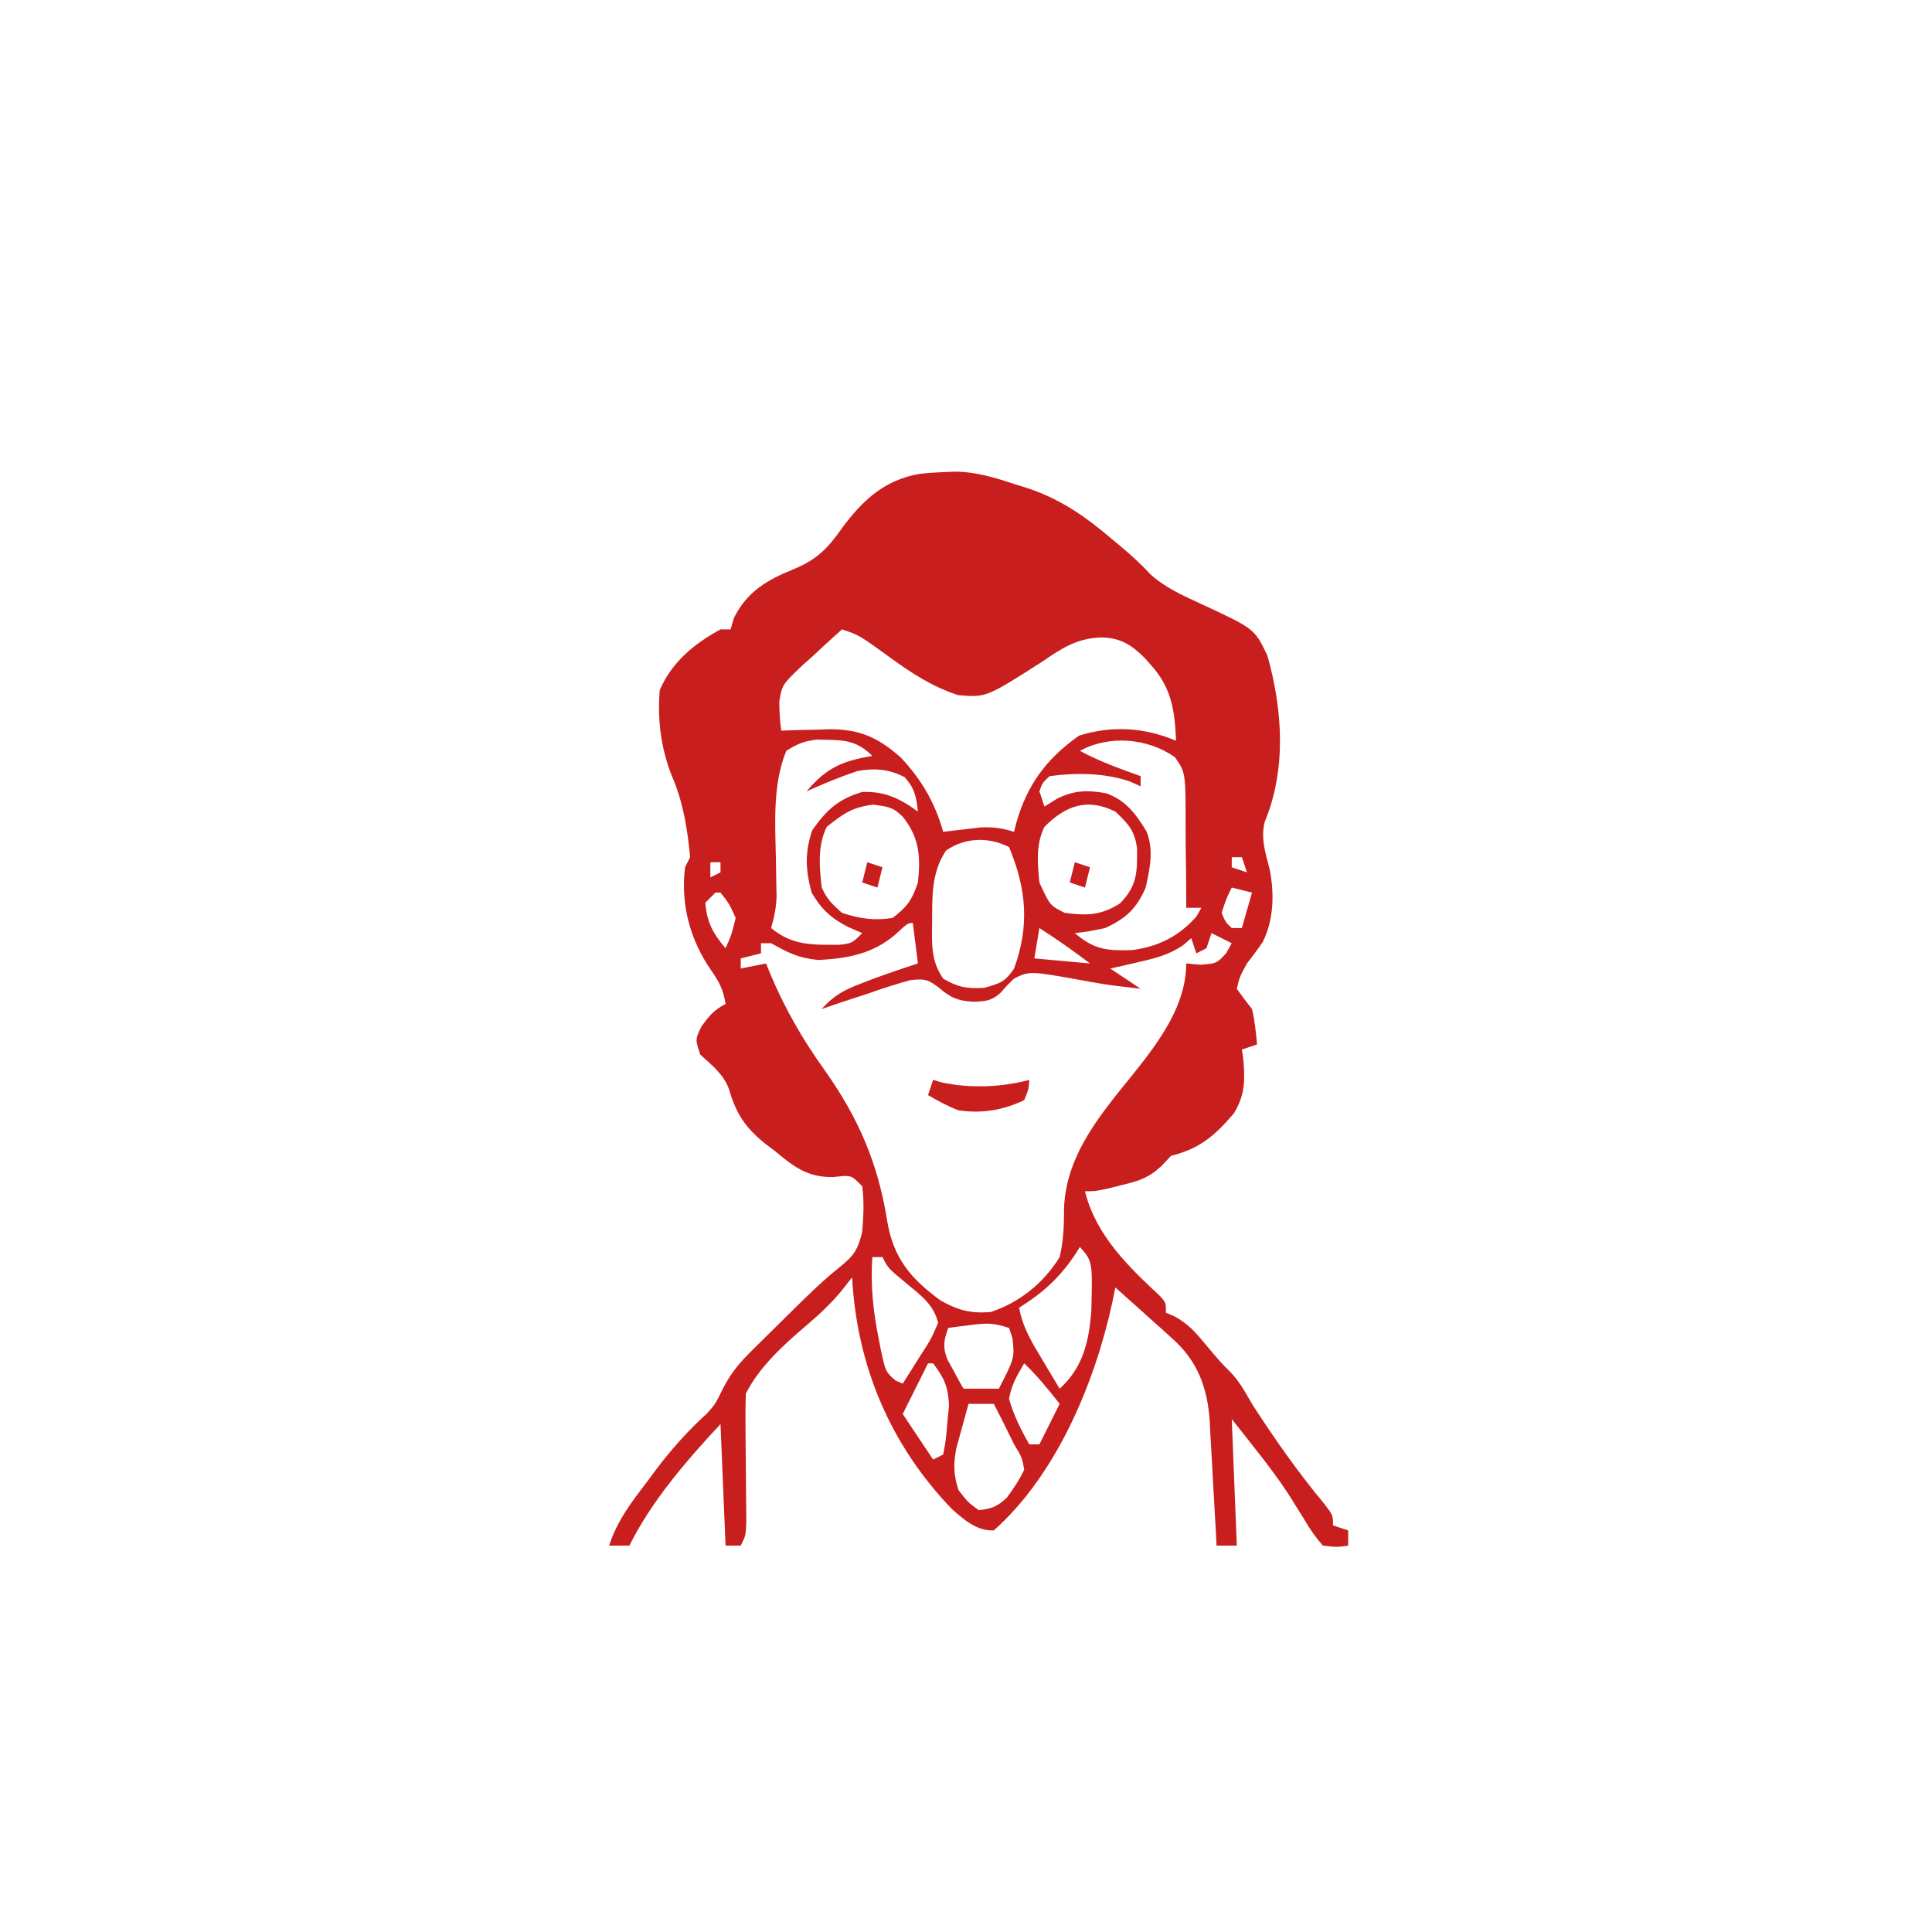
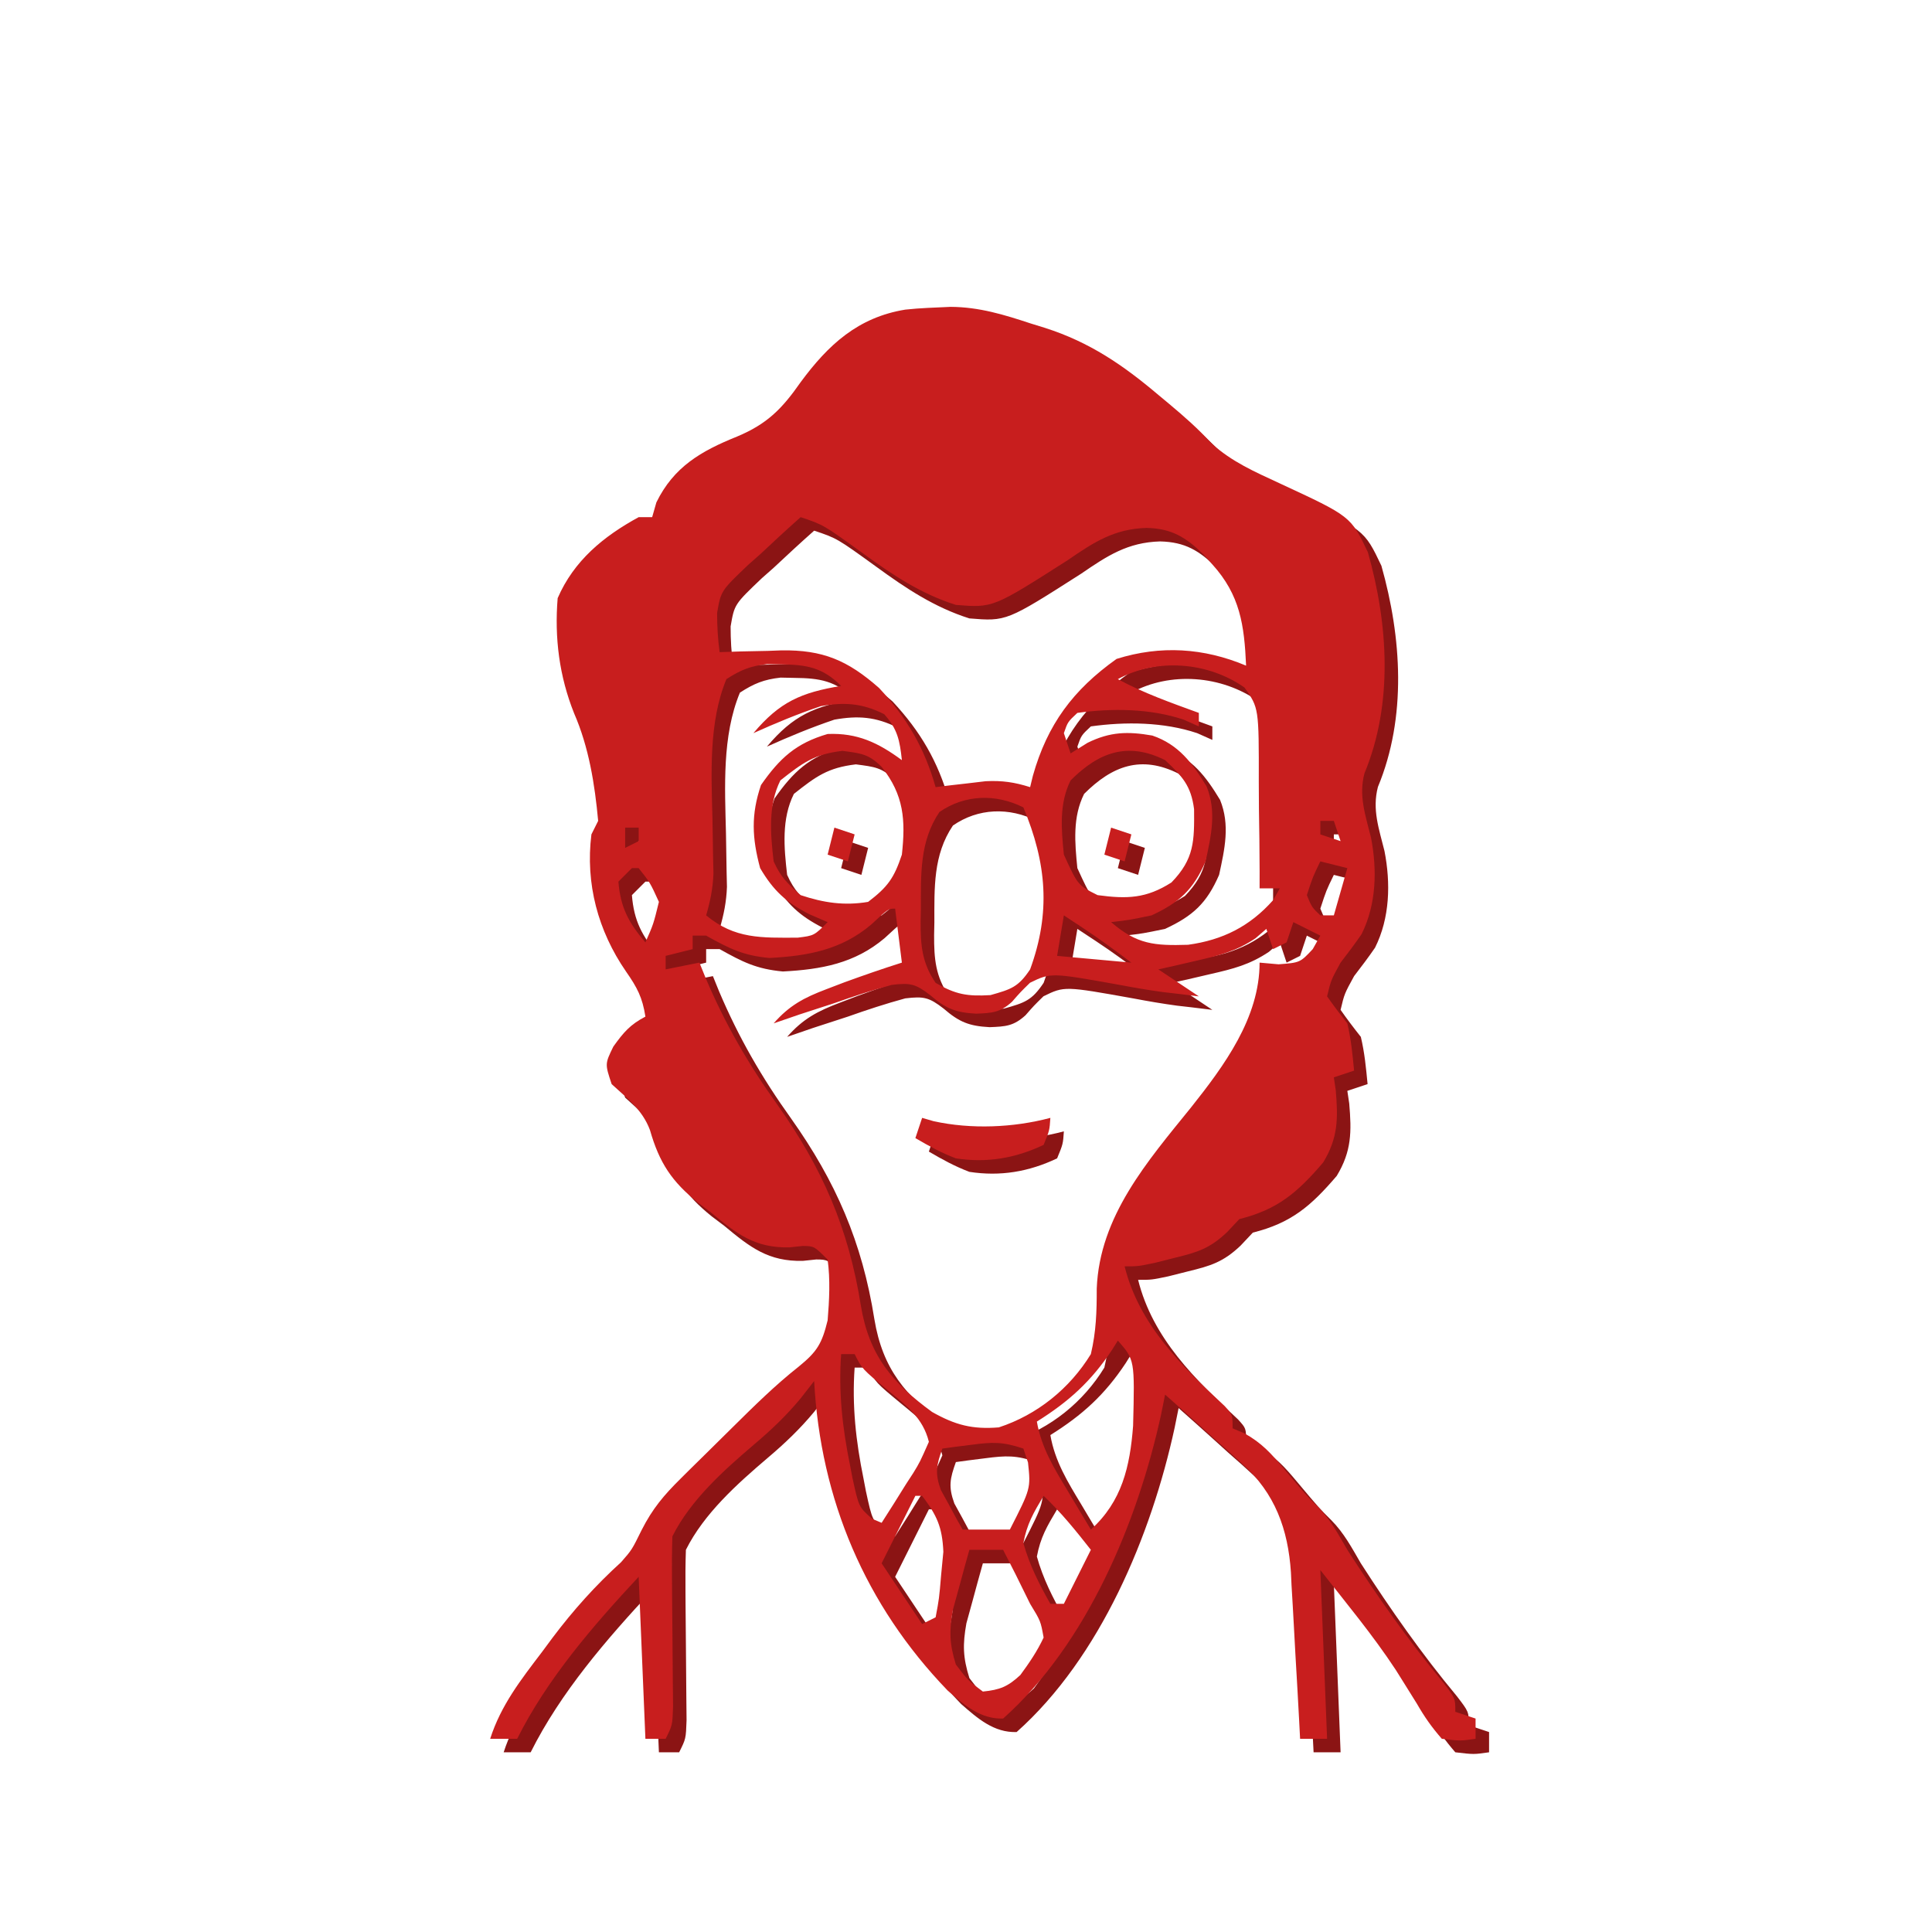
<svg xmlns="http://www.w3.org/2000/svg" version="1.1" width="229" height="229" viewBox="0 0 229 229">
-   <g transform="translate(45.8,45.8) scale(0.6)">
+   <g transform="translate(22.9,22.9) scale(0.8)">
+     <g transform="translate(2,2)">
+       <path d="M0 0 C4.23 0.019 7.924 1.157 11.914 2.473 C12.259 2.579 12.259 2.579 14.004 3.119 C20.643 5.246 25.577 8.633 30.852 13.098 C31.368 13.528 31.884 13.957 32.416 14.4 C34.637 16.265 36.71 18.072 38.66 20.227 C41.682 22.971 45.108 24.453 48.789 26.16 C59.302 31.036 59.302 31.036 61.836 36.359 C64.841 46.995 65.61 58.802 61.32 69.129 C60.448 72.465 61.473 75.328 62.289 78.609 C63.223 83.373 63.101 88.541 60.895 92.945 C59.91 94.386 58.852 95.776 57.789 97.16 C56.352 99.785 56.352 99.785 55.789 102.16 C56.745 103.526 57.753 104.855 58.789 106.16 C59.347 108.503 59.558 110.753 59.789 113.16 C59.294 113.325 59.294 113.325 56.789 114.16 C56.882 114.778 56.975 115.395 57.07 116.031 C57.427 120.219 57.435 123.092 55.219 126.758 C51.383 131.243 48.463 133.742 42.789 135.16 C42.489 135.479 42.489 135.479 40.969 137.094 C38.409 139.521 36.565 140.085 33.164 140.91 C32.202 141.153 31.241 141.395 30.25 141.645 C27.789 142.16 27.789 142.16 25.789 142.16 C27.96 150.843 34.225 156.91 40.602 162.848 C41.789 164.16 41.789 164.16 41.789 166.16 C42.376 166.409 42.962 166.658 43.566 166.914 C46.1 168.334 47.499 169.872 49.352 172.098 C52.623 175.996 52.623 175.996 54.414 177.77 C56.299 179.675 57.443 181.846 58.789 184.16 C63.159 190.959 67.867 197.663 73.039 203.875 C74.789 206.16 74.789 206.16 74.789 208.16 C75.779 208.49 76.769 208.82 77.789 209.16 C77.789 210.15 77.789 211.14 77.789 212.16 C75.52 212.484 75.52 212.484 72.789 212.16 C71.271 210.416 70.239 208.945 69.102 206.973 C68.425 205.877 67.744 204.785 67.059 203.695 C66.879 203.408 66.879 203.408 65.967 201.954 C62.578 196.795 58.587 192.013 54.789 187.16 C55.119 195.41 55.449 203.66 55.789 212.16 C54.469 212.16 53.149 212.16 51.789 212.16 C51.744 211.288 51.699 210.416 51.653 209.517 C51.482 206.253 51.293 202.99 51.099 199.727 C51.018 198.32 50.942 196.913 50.87 195.506 C50.765 193.472 50.644 191.439 50.52 189.406 C50.491 188.786 50.463 188.166 50.434 187.527 C50.008 181.107 48.086 175.786 43.215 171.414 C42.548 170.805 41.881 170.196 41.193 169.568 C40.503 168.959 39.813 168.35 39.102 167.723 C38.4 167.087 37.698 166.45 36.975 165.795 C35.255 164.239 33.527 162.695 31.789 161.16 C31.593 162.13 31.397 163.099 31.195 164.098 C27.748 179.972 20.206 198.109 7.789 209.16 C4.433 209.272 2.02 207.152 -0.434 205.004 C-12.638 192.344 -19.258 176.734 -20.211 159.16 C-20.871 160.006 -21.531 160.851 -22.211 161.723 C-24.32 164.266 -26.565 166.402 -29.086 168.535 C-33.61 172.39 -38.521 176.78 -41.211 182.16 C-41.284 184.242 -41.294 186.327 -41.273 188.41 C-41.27 189.024 -41.266 189.638 -41.262 190.271 C-41.25 192.234 -41.231 194.197 -41.211 196.16 C-41.184 198.743 -41.164 201.327 -41.148 203.91 C-41.137 205.06 -41.125 206.21 -41.113 207.395 C-41.211 210.16 -41.211 210.16 -42.211 212.16 C-43.201 212.16 -44.191 212.16 -45.211 212.16 C-45.376 208.2 -45.376 208.2 -46.211 188.16 C-52.932 195.37 -59.769 203.276 -64.211 212.16 C-65.531 212.16 -66.851 212.16 -68.211 212.16 C-66.607 207.163 -63.658 203.41 -60.523 199.285 C-60.019 198.603 -59.514 197.921 -58.994 197.219 C-55.89 193.098 -52.634 189.462 -48.813 185.992 C-47.211 184.16 -47.211 184.16 -45.772 181.237 C-44.153 178.046 -42.473 176.062 -39.938 173.559 C-39.532 173.155 -39.126 172.751 -38.708 172.335 C-37.856 171.49 -37.001 170.648 -36.142 169.81 C-34.839 168.538 -33.548 167.257 -32.258 165.973 C-29.105 162.854 -25.994 159.779 -22.509 157.026 C-19.754 154.789 -19.052 153.599 -18.211 150.16 C-17.964 147.138 -17.809 144.17 -18.211 141.16 C-20.211 139.16 -20.211 139.16 -21.899 139.141 C-22.552 139.209 -23.206 139.277 -23.879 139.348 C-28.992 139.468 -31.706 137.336 -35.523 134.16 C-36.13 133.703 -36.736 133.245 -37.361 132.773 C-41.301 129.61 -43.142 126.837 -44.533 121.974 C-45.663 118.95 -47.865 117.321 -50.211 115.16 C-51.211 112.16 -51.211 112.16 -49.961 109.598 C-48.437 107.475 -47.48 106.349 -45.211 105.16 C-45.646 102.334 -46.421 100.86 -48.086 98.473 C-52.239 92.455 -54.119 85.44 -53.211 78.16 C-53.046 77.83 -53.046 77.83 -52.211 76.16 C-52.715 70.704 -53.581 65.266 -55.773 60.223 C-57.97 54.743 -58.695 49.032 -58.211 43.16 C-55.805 37.603 -51.431 34.008 -46.211 31.16 C-45.551 31.16 -44.891 31.16 -44.211 31.16 C-44.108 30.799 -44.108 30.799 -43.586 28.973 C-41.009 23.702 -36.978 21.372 -31.648 19.223 C-27.156 17.349 -24.955 15.091 -22.211 11.16 C-18.127 5.623 -13.727 1.558 -6.711 0.41 C-4.481 0.16 -2.242 0.112 0 0 Z M-22.211 31.16 C-24.244 32.959 -26.23 34.804 -28.211 36.66 C-28.783 37.165 -29.356 37.671 -29.945 38.191 C-34.026 42.077 -34.026 42.077 -34.586 45.352 C-34.586 47.325 -34.482 49.206 -34.211 51.16 C-33.198 51.125 -32.185 51.091 -31.141 51.055 C-29.789 51.027 -28.438 50.999 -27.086 50.973 C-26.421 50.948 -25.756 50.922 -25.07 50.896 C-18.93 50.806 -15.266 52.35 -10.586 56.473 C-6.453 60.911 -3.875 65.336 -2.211 71.16 C-1.535 71.076 -0.86 70.993 -0.164 70.906 C0.728 70.804 1.62 70.703 2.539 70.598 C2.98 70.545 2.98 70.545 5.211 70.281 C7.673 70.166 9.454 70.424 11.789 71.16 C11.857 70.882 11.857 70.882 12.199 69.473 C14.345 61.867 18.161 56.74 24.602 52.16 C31.12 50.115 37.524 50.522 43.789 53.16 C43.521 47.137 42.904 42.709 38.789 38.16 C38.572 37.917 38.572 37.917 37.473 36.684 C34.847 34.122 32.765 32.84 29.051 32.754 C24.248 32.887 21.224 34.878 17.352 37.535 C6.284 44.605 6.284 44.605 0.789 44.16 C-4.373 42.528 -8.624 39.699 -12.961 36.535 C-18.84 32.284 -18.84 32.284 -22.211 31.16 Z M-33.211 55.16 C-35.872 61.605 -35.435 69.189 -35.273 76.035 C-35.239 77.866 -35.209 79.697 -35.184 81.527 C-35.166 82.323 -35.148 83.118 -35.129 83.937 C-35.211 86.151 -35.593 88.038 -36.211 90.16 C-31.962 93.677 -28.024 93.483 -22.637 93.461 C-20.211 93.16 -20.211 93.16 -18.211 91.16 C-18.665 90.964 -18.665 90.964 -20.961 89.973 C-24.34 88.239 -26.252 86.497 -28.211 83.16 C-29.417 78.693 -29.581 75.25 -28.086 70.848 C-25.313 66.873 -22.906 64.654 -18.211 63.285 C-13.797 63.101 -10.716 64.578 -7.211 67.16 C-7.528 64.228 -7.843 62.57 -9.836 60.348 C-13.078 58.727 -15.708 58.536 -19.211 59.16 C-22.63 60.313 -25.923 61.678 -29.211 63.16 C-25.31 58.528 -22.148 57.147 -16.211 56.16 C-18.981 53.39 -21.379 53.009 -25.148 52.973 C-25.817 52.958 -26.486 52.944 -27.176 52.93 C-29.658 53.211 -31.11 53.799 -33.211 55.16 Z M24.789 55.16 C28.629 57.24 32.696 58.67 36.789 60.16 C36.789 60.82 36.789 61.48 36.789 62.16 C36.418 61.995 36.418 61.995 34.539 61.16 C29.576 59.502 23.933 59.444 18.789 60.16 C17.367 61.492 17.367 61.492 16.789 63.16 C17.119 64.15 17.449 65.14 17.789 66.16 C18.202 65.902 18.202 65.902 20.289 64.598 C23.636 62.944 26.247 62.881 29.895 63.516 C33.771 64.834 35.84 67.593 37.934 71.051 C39.44 74.765 38.618 78.329 37.789 82.16 C35.967 86.351 33.921 88.238 29.789 90.16 C26.477 90.848 26.477 90.848 23.789 91.16 C27.628 94.48 30.245 94.669 35.184 94.516 C40.33 93.813 44.345 91.785 47.789 87.91 C48.119 87.333 48.449 86.755 48.789 86.16 C47.799 86.16 46.809 86.16 45.789 86.16 C45.79 85.333 45.791 84.506 45.792 83.653 C45.783 80.573 45.746 77.496 45.691 74.417 C45.673 73.086 45.666 71.756 45.669 70.425 C45.685 59.434 45.685 59.434 43.556 56.408 C38.153 52.598 30.546 52.003 24.789 55.16 Z M-25.211 70.16 C-27.061 73.86 -26.681 78.122 -26.211 82.16 C-25.145 84.504 -24.194 85.404 -22.211 87.16 C-18.812 88.293 -15.745 88.756 -12.211 88.16 C-9.304 85.942 -8.371 84.641 -7.211 81.16 C-6.654 76.038 -6.898 72.332 -10.211 68.16 C-12.141 66.23 -13.264 66.153 -16.023 65.785 C-20.193 66.276 -21.935 67.57 -25.211 70.16 Z M17.789 70.16 C16.067 73.604 16.411 77.387 16.789 81.16 C18.87 85.701 18.87 85.701 21.789 87.16 C26.127 87.744 28.981 87.676 32.727 85.285 C36.132 81.776 36.12 79.142 36.082 74.422 C35.628 70.92 34.332 69.553 31.789 67.16 C26.22 64.376 21.943 66.006 17.789 70.16 Z M-1.648 74.848 C-4.595 79.209 -4.393 84.102 -4.398 89.223 C-4.411 89.834 -4.423 90.446 -4.436 91.076 C-4.447 94.607 -4.229 97.213 -2.211 100.16 C0.747 101.885 2.484 102.178 5.914 101.973 C8.987 101.104 10.039 100.785 11.789 98.16 C14.869 89.731 14.244 82.432 10.789 74.16 C6.682 72.107 2.096 72.255 -1.648 74.848 Z M54.789 76.16 C54.789 76.82 54.789 77.48 54.789 78.16 C55.779 78.49 56.769 78.82 57.789 79.16 C57.459 78.17 57.129 77.18 56.789 76.16 C56.129 76.16 55.469 76.16 54.789 76.16 Z M-48.211 77.16 C-48.211 78.15 -48.211 79.14 -48.211 80.16 C-47.551 79.83 -46.891 79.5 -46.211 79.16 C-46.211 78.5 -46.211 77.84 -46.211 77.16 C-46.871 77.16 -47.531 77.16 -48.211 77.16 Z M54.789 82.16 C53.664 84.473 53.664 84.473 52.789 87.16 C53.539 88.973 53.539 88.973 54.789 90.16 C55.449 90.16 56.109 90.16 56.789 90.16 C57.449 87.85 58.109 85.54 58.789 83.16 C57.469 82.83 56.149 82.5 54.789 82.16 Z M-47.211 83.16 C-47.871 83.82 -48.531 84.48 -49.211 85.16 C-48.908 89.002 -47.686 91.254 -45.211 94.16 C-44.023 91.473 -44.023 91.473 -43.211 88.16 C-44.523 85.285 -44.523 85.285 -46.211 83.16 C-46.541 83.16 -46.871 83.16 -47.211 83.16 Z M16.789 90.16 C16.459 92.14 16.129 94.12 15.789 96.16 C19.419 96.49 23.049 96.82 26.789 97.16 C24.381 95.354 22.04 93.621 19.539 91.973 C18.632 91.375 17.724 90.776 16.789 90.16 Z M-11.773 91.535 C-16.209 95.281 -21.144 96.171 -26.836 96.473 C-30.77 96.108 -32.8 95.064 -36.211 93.16 C-36.871 93.16 -37.531 93.16 -38.211 93.16 C-38.211 93.82 -38.211 94.48 -38.211 95.16 C-39.531 95.49 -40.851 95.82 -42.211 96.16 C-42.211 96.82 -42.211 97.48 -42.211 98.16 C-40.561 97.83 -38.911 97.5 -37.211 97.16 C-36.905 97.913 -36.6 98.666 -36.285 99.441 C-33.394 106.251 -29.96 112.206 -25.648 118.223 C-18.989 127.619 -15.095 136.564 -13.285 147.998 C-12.063 155.372 -8.638 159.424 -2.73 163.738 C0.697 165.672 3.227 166.34 7.152 166.02 C12.817 164.173 17.671 160.262 20.789 155.16 C21.576 151.818 21.664 148.877 21.66 145.449 C22.08 134.724 29.184 126.591 35.617 118.634 C40.531 112.454 45.789 105.349 45.789 97.16 C46.253 97.201 46.253 97.201 48.602 97.41 C51.789 97.16 51.789 97.16 53.664 95.16 C53.85 94.83 53.85 94.83 54.789 93.16 C53.469 92.5 52.149 91.84 50.789 91.16 C50.459 92.15 50.129 93.14 49.789 94.16 C49.129 94.49 48.469 94.82 47.789 95.16 C47.624 94.665 47.624 94.665 46.789 92.16 C46.258 92.62 45.727 93.081 45.18 93.555 C42.339 95.463 39.867 96.088 36.539 96.848 C35.461 97.099 34.384 97.35 33.273 97.609 C32.864 97.7 32.864 97.7 30.789 98.16 C31.222 98.449 31.655 98.738 32.102 99.035 C33.664 100.077 35.227 101.118 36.789 102.16 C35.778 102.036 34.768 101.913 33.727 101.785 C33.006 101.703 32.285 101.62 31.543 101.535 C29.381 101.241 27.27 100.881 25.129 100.473 C14.873 98.632 14.873 98.632 11.77 100.145 C10.352 101.535 10.352 101.535 9.105 102.961 C7.339 104.57 6.153 104.63 3.789 104.723 C0.732 104.561 -0.729 103.956 -3.023 101.973 C-5.184 100.305 -5.94 100.128 -8.711 100.457 C-11.597 101.243 -14.393 102.159 -17.211 103.16 C-18.94 103.723 -20.669 104.286 -22.398 104.848 C-23.67 105.282 -24.942 105.718 -26.211 106.16 C-23.874 103.489 -21.7 102.35 -18.398 101.098 C-17.958 100.929 -17.958 100.929 -15.73 100.078 C-12.905 99.049 -10.078 98.066 -7.211 97.16 C-7.376 95.84 -7.376 95.84 -8.211 89.16 C-9.211 89.16 -9.211 89.16 -11.773 91.535 Z M24.789 153.16 C24.509 153.607 24.23 154.055 23.941 154.516 C20.841 159.191 17.534 162.193 12.789 165.16 C13.456 169.032 15.35 172.097 17.352 175.41 C17.681 175.964 18.01 176.519 18.35 177.09 C19.158 178.449 19.973 179.805 20.789 181.16 C25.396 177.005 26.584 171.845 27.047 165.785 C27.293 156.013 27.293 156.013 24.789 153.16 Z M-16.211 155.16 C-16.614 160.806 -16.023 166.079 -14.898 171.598 C-14.781 172.213 -14.663 172.828 -14.542 173.461 C-13.595 177.823 -13.595 177.823 -11.605 179.57 C-11.145 179.765 -10.685 179.96 -10.211 180.16 C-8.982 178.254 -7.779 176.338 -6.586 174.41 C-6.235 173.871 -5.885 173.333 -5.523 172.777 C-4.547 171.176 -4.547 171.176 -3.211 168.16 C-4.089 164.61 -6.517 162.806 -9.273 160.535 C-13.114 157.355 -13.114 157.355 -14.211 155.16 C-14.871 155.16 -15.531 155.16 -16.211 155.16 Z M3.102 168.598 C2.293 168.699 1.485 168.801 0.652 168.906 C0.345 168.948 0.345 168.948 -1.211 169.16 C-2.094 171.627 -2.342 172.799 -1.434 175.301 C-1.242 175.649 -1.242 175.649 -0.273 177.41 C0.107 178.117 0.487 178.823 0.879 179.551 C1.179 180.082 1.48 180.613 1.789 181.16 C4.099 181.16 6.409 181.16 8.789 181.16 C11.888 175.086 11.888 175.086 11.477 171.223 C11.25 170.542 11.023 169.861 10.789 169.16 C7.694 168.129 6.263 168.185 3.102 168.598 Z M-5.211 176.16 C-5.665 177.068 -6.118 177.975 -6.586 178.91 C-7.794 181.327 -9.003 183.743 -10.211 186.16 C-8.231 189.13 -6.251 192.1 -4.211 195.16 C-3.551 194.83 -2.891 194.5 -2.211 194.16 C-1.691 191.395 -1.691 191.395 -1.398 187.91 C-1.289 186.771 -1.179 185.631 -1.066 184.457 C-1.227 180.789 -2.015 179.059 -4.211 176.16 C-4.541 176.16 -4.871 176.16 -5.211 176.16 Z M13.789 176.16 C12.285 178.685 11.319 180.321 10.789 183.16 C11.698 186.405 13.126 189.238 14.789 192.16 C15.449 192.16 16.109 192.16 16.789 192.16 C18.109 189.52 19.429 186.88 20.789 184.16 C18.579 181.341 16.388 178.63 13.789 176.16 Z M2.789 184.16 C2.255 186.052 1.737 187.949 1.227 189.848 C0.937 190.903 0.646 191.959 0.348 193.047 C-0.22 196.213 -0.162 198.113 0.789 201.16 C2.602 203.535 2.602 203.535 4.789 205.16 C7.297 204.91 8.495 204.435 10.344 202.707 C11.674 200.897 12.835 199.195 13.789 197.16 C13.352 194.723 13.352 194.723 11.789 192.16 C11.072 190.727 10.365 189.289 9.664 187.848 C9.041 186.617 8.417 185.388 7.789 184.16 C6.139 184.16 4.489 184.16 2.789 184.16 Z " fill="#8b1414" transform="translate(112.2109,16.83984)" />
+       <path d="M0 0 C0.99 0.33 1.98 0.66 3 1 C2.67 2.32 2.34 3.64 2 5 C1.01 4.67 0.02 4.34 -1 4 C-0.67 2.68 -0.34 1.36 0 0 Z " fill="#8b1414" transform="translate(95,94)" />
+       <path d="M0 0 C0.99 0.33 1.98 0.66 3 1 C2.67 2.32 2.34 3.64 2 5 C1.01 4.67 0.02 4.34 -1 4 C-0.67 2.68 -0.34 1.36 0 0 Z " fill="#8b1414" transform="translate(136,94)" />
+       <path d="M0 0 C0.279 0.081 0.279 0.081 1.691 0.492 C7.245 1.714 13.517 1.462 19 0 C18.875 1.875 18.875 1.875 18 4 C13.816 5.993 9.573 6.706 5 6 C2.829 5.175 1.016 4.18 -1 3 C-0.67 2.01 -0.34 1.02 0 0 Z " fill="#8b1414" transform="translate(108,137)" />
+     </g>
    <path d="M0 0 C4.23 0.019 7.924 1.157 11.914 2.473 C12.259 2.579 12.259 2.579 14.004 3.119 C20.643 5.246 25.577 8.633 30.852 13.098 C31.368 13.528 31.884 13.957 32.416 14.4 C34.637 16.265 36.71 18.072 38.66 20.227 C41.682 22.971 45.108 24.453 48.789 26.16 C59.302 31.036 59.302 31.036 61.836 36.359 C64.841 46.995 65.61 58.802 61.32 69.129 C60.448 72.465 61.473 75.328 62.289 78.609 C63.223 83.373 63.101 88.541 60.895 92.945 C59.91 94.386 58.852 95.776 57.789 97.16 C56.352 99.785 56.352 99.785 55.789 102.16 C56.745 103.526 57.753 104.855 58.789 106.16 C59.347 108.503 59.558 110.753 59.789 113.16 C59.294 113.325 59.294 113.325 56.789 114.16 C56.882 114.778 56.975 115.395 57.07 116.031 C57.427 120.219 57.435 123.092 55.219 126.758 C51.383 131.243 48.463 133.742 42.789 135.16 C42.489 135.479 42.489 135.479 40.969 137.094 C38.409 139.521 36.565 140.085 33.164 140.91 C32.202 141.153 31.241 141.395 30.25 141.645 C27.789 142.16 27.789 142.16 25.789 142.16 C27.96 150.843 34.225 156.91 40.602 162.848 C41.789 164.16 41.789 164.16 41.789 166.16 C42.376 166.409 42.962 166.658 43.566 166.914 C46.1 168.334 47.499 169.872 49.352 172.098 C52.623 175.996 52.623 175.996 54.414 177.77 C56.299 179.675 57.443 181.846 58.789 184.16 C63.159 190.959 67.867 197.663 73.039 203.875 C74.789 206.16 74.789 206.16 74.789 208.16 C75.779 208.49 76.769 208.82 77.789 209.16 C77.789 210.15 77.789 211.14 77.789 212.16 C75.52 212.484 75.52 212.484 72.789 212.16 C71.271 210.416 70.239 208.945 69.102 206.973 C68.425 205.877 67.744 204.785 67.059 203.695 C66.879 203.408 66.879 203.408 65.967 201.954 C62.578 196.795 58.587 192.013 54.789 187.16 C55.119 195.41 55.449 203.66 55.789 212.16 C54.469 212.16 53.149 212.16 51.789 212.16 C51.744 211.288 51.699 210.416 51.653 209.517 C51.482 206.253 51.293 202.99 51.099 199.727 C51.018 198.32 50.942 196.913 50.87 195.506 C50.765 193.472 50.644 191.439 50.52 189.406 C50.491 188.786 50.463 188.166 50.434 187.527 C50.008 181.107 48.086 175.786 43.215 171.414 C42.548 170.805 41.881 170.196 41.193 169.568 C40.503 168.959 39.813 168.35 39.102 167.723 C38.4 167.087 37.698 166.45 36.975 165.795 C35.255 164.239 33.527 162.695 31.789 161.16 C31.593 162.13 31.397 163.099 31.195 164.098 C27.748 179.972 20.206 198.109 7.789 209.16 C4.433 209.272 2.02 207.152 -0.434 205.004 C-12.638 192.344 -19.258 176.734 -20.211 159.16 C-20.871 160.006 -21.531 160.851 -22.211 161.723 C-24.32 164.266 -26.565 166.402 -29.086 168.535 C-33.61 172.39 -38.521 176.78 -41.211 182.16 C-41.284 184.242 -41.294 186.327 -41.273 188.41 C-41.27 189.024 -41.266 189.638 -41.262 190.271 C-41.25 192.234 -41.231 194.197 -41.211 196.16 C-41.184 198.743 -41.164 201.327 -41.148 203.91 C-41.137 205.06 -41.125 206.21 -41.113 207.395 C-41.211 210.16 -41.211 210.16 -42.211 212.16 C-43.201 212.16 -44.191 212.16 -45.211 212.16 C-45.376 208.2 -45.376 208.2 -46.211 188.16 C-52.932 195.37 -59.769 203.276 -64.211 212.16 C-65.531 212.16 -66.851 212.16 -68.211 212.16 C-66.607 207.163 -63.658 203.41 -60.523 199.285 C-60.019 198.603 -59.514 197.921 -58.994 197.219 C-55.89 193.098 -52.634 189.462 -48.813 185.992 C-47.211 184.16 -47.211 184.16 -45.772 181.237 C-44.153 178.046 -42.473 176.062 -39.938 173.559 C-39.532 173.155 -39.126 172.751 -38.708 172.335 C-37.856 171.49 -37.001 170.648 -36.142 169.81 C-34.839 168.538 -33.548 167.257 -32.258 165.973 C-29.105 162.854 -25.994 159.779 -22.509 157.026 C-19.754 154.789 -19.052 153.599 -18.211 150.16 C-17.964 147.138 -17.809 144.17 -18.211 141.16 C-20.211 139.16 -20.211 139.16 -21.899 139.141 C-22.552 139.209 -23.206 139.277 -23.879 139.348 C-28.992 139.468 -31.706 137.336 -35.523 134.16 C-36.13 133.703 -36.736 133.245 -37.361 132.773 C-41.301 129.61 -43.142 126.837 -44.533 121.974 C-45.663 118.95 -47.865 117.321 -50.211 115.16 C-51.211 112.16 -51.211 112.16 -49.961 109.598 C-48.437 107.475 -47.48 106.349 -45.211 105.16 C-45.646 102.334 -46.421 100.86 -48.086 98.473 C-52.239 92.455 -54.119 85.44 -53.211 78.16 C-53.046 77.83 -53.046 77.83 -52.211 76.16 C-52.715 70.704 -53.581 65.266 -55.773 60.223 C-57.97 54.743 -58.695 49.032 -58.211 43.16 C-55.805 37.603 -51.431 34.008 -46.211 31.16 C-45.551 31.16 -44.891 31.16 -44.211 31.16 C-44.108 30.799 -44.108 30.799 -43.586 28.973 C-41.009 23.702 -36.978 21.372 -31.648 19.223 C-27.156 17.349 -24.955 15.091 -22.211 11.16 C-18.127 5.623 -13.727 1.558 -6.711 0.41 C-4.481 0.16 -2.242 0.112 0 0 Z M-22.211 31.16 C-24.244 32.959 -26.23 34.804 -28.211 36.66 C-28.783 37.165 -29.356 37.671 -29.945 38.191 C-34.026 42.077 -34.026 42.077 -34.586 45.352 C-34.586 47.325 -34.482 49.206 -34.211 51.16 C-33.198 51.125 -32.185 51.091 -31.141 51.055 C-29.789 51.027 -28.438 50.999 -27.086 50.973 C-26.421 50.948 -25.756 50.922 -25.07 50.896 C-18.93 50.806 -15.266 52.35 -10.586 56.473 C-6.453 60.911 -3.875 65.336 -2.211 71.16 C-1.535 71.076 -0.86 70.993 -0.164 70.906 C0.728 70.804 1.62 70.703 2.539 70.598 C2.98 70.545 2.98 70.545 5.211 70.281 C7.673 70.166 9.454 70.424 11.789 71.16 C11.857 70.882 11.857 70.882 12.199 69.473 C14.345 61.867 18.161 56.74 24.602 52.16 C31.12 50.115 37.524 50.522 43.789 53.16 C43.521 47.137 42.904 42.709 38.789 38.16 C38.572 37.917 38.572 37.917 37.473 36.684 C34.847 34.122 32.765 32.84 29.051 32.754 C24.248 32.887 21.224 34.878 17.352 37.535 C6.284 44.605 6.284 44.605 0.789 44.16 C-4.373 42.528 -8.624 39.699 -12.961 36.535 C-18.84 32.284 -18.84 32.284 -22.211 31.16 Z M-33.211 55.16 C-35.872 61.605 -35.435 69.189 -35.273 76.035 C-35.239 77.866 -35.209 79.697 -35.184 81.527 C-35.166 82.323 -35.148 83.118 -35.129 83.937 C-35.211 86.151 -35.593 88.038 -36.211 90.16 C-31.962 93.677 -28.024 93.483 -22.637 93.461 C-20.211 93.16 -20.211 93.16 -18.211 91.16 C-18.665 90.964 -18.665 90.964 -20.961 89.973 C-24.34 88.239 -26.252 86.497 -28.211 83.16 C-29.417 78.693 -29.581 75.25 -28.086 70.848 C-25.313 66.873 -22.906 64.654 -18.211 63.285 C-13.797 63.101 -10.716 64.578 -7.211 67.16 C-7.528 64.228 -7.843 62.57 -9.836 60.348 C-13.078 58.727 -15.708 58.536 -19.211 59.16 C-22.63 60.313 -25.923 61.678 -29.211 63.16 C-25.31 58.528 -22.148 57.147 -16.211 56.16 C-18.981 53.39 -21.379 53.009 -25.148 52.973 C-25.817 52.958 -26.486 52.944 -27.176 52.93 C-29.658 53.211 -31.11 53.799 -33.211 55.16 Z M24.789 55.16 C28.629 57.24 32.696 58.67 36.789 60.16 C36.789 60.82 36.789 61.48 36.789 62.16 C36.418 61.995 36.418 61.995 34.539 61.16 C29.576 59.502 23.933 59.444 18.789 60.16 C17.367 61.492 17.367 61.492 16.789 63.16 C17.119 64.15 17.449 65.14 17.789 66.16 C18.202 65.902 18.202 65.902 20.289 64.598 C23.636 62.944 26.247 62.881 29.895 63.516 C33.771 64.834 35.84 67.593 37.934 71.051 C39.44 74.765 38.618 78.329 37.789 82.16 C35.967 86.351 33.921 88.238 29.789 90.16 C26.477 90.848 26.477 90.848 23.789 91.16 C27.628 94.48 30.245 94.669 35.184 94.516 C40.33 93.813 44.345 91.785 47.789 87.91 C48.119 87.333 48.449 86.755 48.789 86.16 C47.799 86.16 46.809 86.16 45.789 86.16 C45.79 85.333 45.791 84.506 45.792 83.653 C45.783 80.573 45.746 77.496 45.691 74.417 C45.673 73.086 45.666 71.756 45.669 70.425 C45.685 59.434 45.685 59.434 43.556 56.408 C38.153 52.598 30.546 52.003 24.789 55.16 Z M-25.211 70.16 C-27.061 73.86 -26.681 78.122 -26.211 82.16 C-25.145 84.504 -24.194 85.404 -22.211 87.16 C-18.812 88.293 -15.745 88.756 -12.211 88.16 C-9.304 85.942 -8.371 84.641 -7.211 81.16 C-6.654 76.038 -6.898 72.332 -10.211 68.16 C-12.141 66.23 -13.264 66.153 -16.023 65.785 C-20.193 66.276 -21.935 67.57 -25.211 70.16 Z M17.789 70.16 C16.067 73.604 16.411 77.387 16.789 81.16 C18.87 85.701 18.87 85.701 21.789 87.16 C26.127 87.744 28.981 87.676 32.727 85.285 C36.132 81.776 36.12 79.142 36.082 74.422 C35.628 70.92 34.332 69.553 31.789 67.16 C26.22 64.376 21.943 66.006 17.789 70.16 Z M-1.648 74.848 C-4.595 79.209 -4.393 84.102 -4.398 89.223 C-4.411 89.834 -4.423 90.446 -4.436 91.076 C-4.447 94.607 -4.229 97.213 -2.211 100.16 C0.747 101.885 2.484 102.178 5.914 101.973 C8.987 101.104 10.039 100.785 11.789 98.16 C14.869 89.731 14.244 82.432 10.789 74.16 C6.682 72.107 2.096 72.255 -1.648 74.848 Z M54.789 76.16 C54.789 76.82 54.789 77.48 54.789 78.16 C55.779 78.49 56.769 78.82 57.789 79.16 C57.459 78.17 57.129 77.18 56.789 76.16 C56.129 76.16 55.469 76.16 54.789 76.16 Z M-48.211 77.16 C-48.211 78.15 -48.211 79.14 -48.211 80.16 C-47.551 79.83 -46.891 79.5 -46.211 79.16 C-46.211 78.5 -46.211 77.84 -46.211 77.16 C-46.871 77.16 -47.531 77.16 -48.211 77.16 Z M54.789 82.16 C53.664 84.473 53.664 84.473 52.789 87.16 C53.539 88.973 53.539 88.973 54.789 90.16 C55.449 90.16 56.109 90.16 56.789 90.16 C57.449 87.85 58.109 85.54 58.789 83.16 C57.469 82.83 56.149 82.5 54.789 82.16 Z M-47.211 83.16 C-47.871 83.82 -48.531 84.48 -49.211 85.16 C-48.908 89.002 -47.686 91.254 -45.211 94.16 C-44.023 91.473 -44.023 91.473 -43.211 88.16 C-44.523 85.285 -44.523 85.285 -46.211 83.16 C-46.541 83.16 -46.871 83.16 -47.211 83.16 Z M16.789 90.16 C16.459 92.14 16.129 94.12 15.789 96.16 C19.419 96.49 23.049 96.82 26.789 97.16 C24.381 95.354 22.04 93.621 19.539 91.973 C18.632 91.375 17.724 90.776 16.789 90.16 Z M-11.773 91.535 C-16.209 95.281 -21.144 96.171 -26.836 96.473 C-30.77 96.108 -32.8 95.064 -36.211 93.16 C-36.871 93.16 -37.531 93.16 -38.211 93.16 C-38.211 93.82 -38.211 94.48 -38.211 95.16 C-39.531 95.49 -40.851 95.82 -42.211 96.16 C-42.211 96.82 -42.211 97.48 -42.211 98.16 C-40.561 97.83 -38.911 97.5 -37.211 97.16 C-36.905 97.913 -36.6 98.666 -36.285 99.441 C-33.394 106.251 -29.96 112.206 -25.648 118.223 C-18.989 127.619 -15.095 136.564 -13.285 147.998 C-12.063 155.372 -8.638 159.424 -2.73 163.738 C0.697 165.672 3.227 166.34 7.152 166.02 C12.817 164.173 17.671 160.262 20.789 155.16 C21.576 151.818 21.664 148.877 21.66 145.449 C22.08 134.724 29.184 126.591 35.617 118.634 C40.531 112.454 45.789 105.349 45.789 97.16 C46.253 97.201 46.253 97.201 48.602 97.41 C51.789 97.16 51.789 97.16 53.664 95.16 C53.85 94.83 53.85 94.83 54.789 93.16 C53.469 92.5 52.149 91.84 50.789 91.16 C50.459 92.15 50.129 93.14 49.789 94.16 C49.129 94.49 48.469 94.82 47.789 95.16 C47.624 94.665 47.624 94.665 46.789 92.16 C46.258 92.62 45.727 93.081 45.18 93.555 C42.339 95.463 39.867 96.088 36.539 96.848 C35.461 97.099 34.384 97.35 33.273 97.609 C32.864 97.7 32.864 97.7 30.789 98.16 C31.222 98.449 31.655 98.738 32.102 99.035 C33.664 100.077 35.227 101.118 36.789 102.16 C35.778 102.036 34.768 101.913 33.727 101.785 C33.006 101.703 32.285 101.62 31.543 101.535 C29.381 101.241 27.27 100.881 25.129 100.473 C14.873 98.632 14.873 98.632 11.77 100.145 C10.352 101.535 10.352 101.535 9.105 102.961 C7.339 104.57 6.153 104.63 3.789 104.723 C0.732 104.561 -0.729 103.956 -3.023 101.973 C-5.184 100.305 -5.94 100.128 -8.711 100.457 C-11.597 101.243 -14.393 102.159 -17.211 103.16 C-18.94 103.723 -20.669 104.286 -22.398 104.848 C-23.67 105.282 -24.942 105.718 -26.211 106.16 C-23.874 103.489 -21.7 102.35 -18.398 101.098 C-17.958 100.929 -17.958 100.929 -15.73 100.078 C-12.905 99.049 -10.078 98.066 -7.211 97.16 C-7.376 95.84 -7.376 95.84 -8.211 89.16 C-9.211 89.16 -9.211 89.16 -11.773 91.535 Z M24.789 153.16 C24.509 153.607 24.23 154.055 23.941 154.516 C20.841 159.191 17.534 162.193 12.789 165.16 C13.456 169.032 15.35 172.097 17.352 175.41 C17.681 175.964 18.01 176.519 18.35 177.09 C19.158 178.449 19.973 179.805 20.789 181.16 C25.396 177.005 26.584 171.845 27.047 165.785 C27.293 156.013 27.293 156.013 24.789 153.16 Z M-16.211 155.16 C-16.614 160.806 -16.023 166.079 -14.898 171.598 C-14.781 172.213 -14.663 172.828 -14.542 173.461 C-13.595 177.823 -13.595 177.823 -11.605 179.57 C-11.145 179.765 -10.685 179.96 -10.211 180.16 C-8.982 178.254 -7.779 176.338 -6.586 174.41 C-6.235 173.871 -5.885 173.333 -5.523 172.777 C-4.547 171.176 -4.547 171.176 -3.211 168.16 C-4.089 164.61 -6.517 162.806 -9.273 160.535 C-13.114 157.355 -13.114 157.355 -14.211 155.16 C-14.871 155.16 -15.531 155.16 -16.211 155.16 Z M3.102 168.598 C2.293 168.699 1.485 168.801 0.652 168.906 C0.345 168.948 0.345 168.948 -1.211 169.16 C-2.094 171.627 -2.342 172.799 -1.434 175.301 C-1.242 175.649 -1.242 175.649 -0.273 177.41 C0.107 178.117 0.487 178.823 0.879 179.551 C1.179 180.082 1.48 180.613 1.789 181.16 C4.099 181.16 6.409 181.16 8.789 181.16 C11.888 175.086 11.888 175.086 11.477 171.223 C11.25 170.542 11.023 169.861 10.789 169.16 C7.694 168.129 6.263 168.185 3.102 168.598 Z M-5.211 176.16 C-5.665 177.068 -6.118 177.975 -6.586 178.91 C-7.794 181.327 -9.003 183.743 -10.211 186.16 C-8.231 189.13 -6.251 192.1 -4.211 195.16 C-3.551 194.83 -2.891 194.5 -2.211 194.16 C-1.691 191.395 -1.691 191.395 -1.398 187.91 C-1.289 186.771 -1.179 185.631 -1.066 184.457 C-1.227 180.789 -2.015 179.059 -4.211 176.16 C-4.541 176.16 -4.871 176.16 -5.211 176.16 Z M13.789 176.16 C12.285 178.685 11.319 180.321 10.789 183.16 C11.698 186.405 13.126 189.238 14.789 192.16 C15.449 192.16 16.109 192.16 16.789 192.16 C18.109 189.52 19.429 186.88 20.789 184.16 C18.579 181.341 16.388 178.63 13.789 176.16 Z M2.789 184.16 C2.255 186.052 1.737 187.949 1.227 189.848 C0.937 190.903 0.646 191.959 0.348 193.047 C-0.22 196.213 -0.162 198.113 0.789 201.16 C2.602 203.535 2.602 203.535 4.789 205.16 C7.297 204.91 8.495 204.435 10.344 202.707 C11.674 200.897 12.835 199.195 13.789 197.16 C13.352 194.723 13.352 194.723 11.789 192.16 C11.072 190.727 10.365 189.289 9.664 187.848 C9.041 186.617 8.417 185.388 7.789 184.16 C6.139 184.16 4.489 184.16 2.789 184.16 Z " fill="#c81e1e" transform="translate(112.2109,16.83984)" />
    <path d="M0 0 C0.99 0.33 1.98 0.66 3 1 C2.67 2.32 2.34 3.64 2 5 C1.01 4.67 0.02 4.34 -1 4 C-0.67 2.68 -0.34 1.36 0 0 Z " fill="#c81e1e" transform="translate(95,94)" />
    <path d="M0 0 C0.99 0.33 1.98 0.66 3 1 C2.67 2.32 2.34 3.64 2 5 C1.01 4.67 0.02 4.34 -1 4 C-0.67 2.68 -0.34 1.36 0 0 Z " fill="#c81e1e" transform="translate(136,94)" />
    <path d="M0 0 C0.279 0.081 0.279 0.081 1.691 0.492 C7.245 1.714 13.517 1.462 19 0 C18.875 1.875 18.875 1.875 18 4 C13.816 5.993 9.573 6.706 5 6 C2.829 5.175 1.016 4.18 -1 3 C-0.67 2.01 -0.34 1.02 0 0 Z " fill="#c81e1e" transform="translate(108,137)" />
  </g>
</svg>
